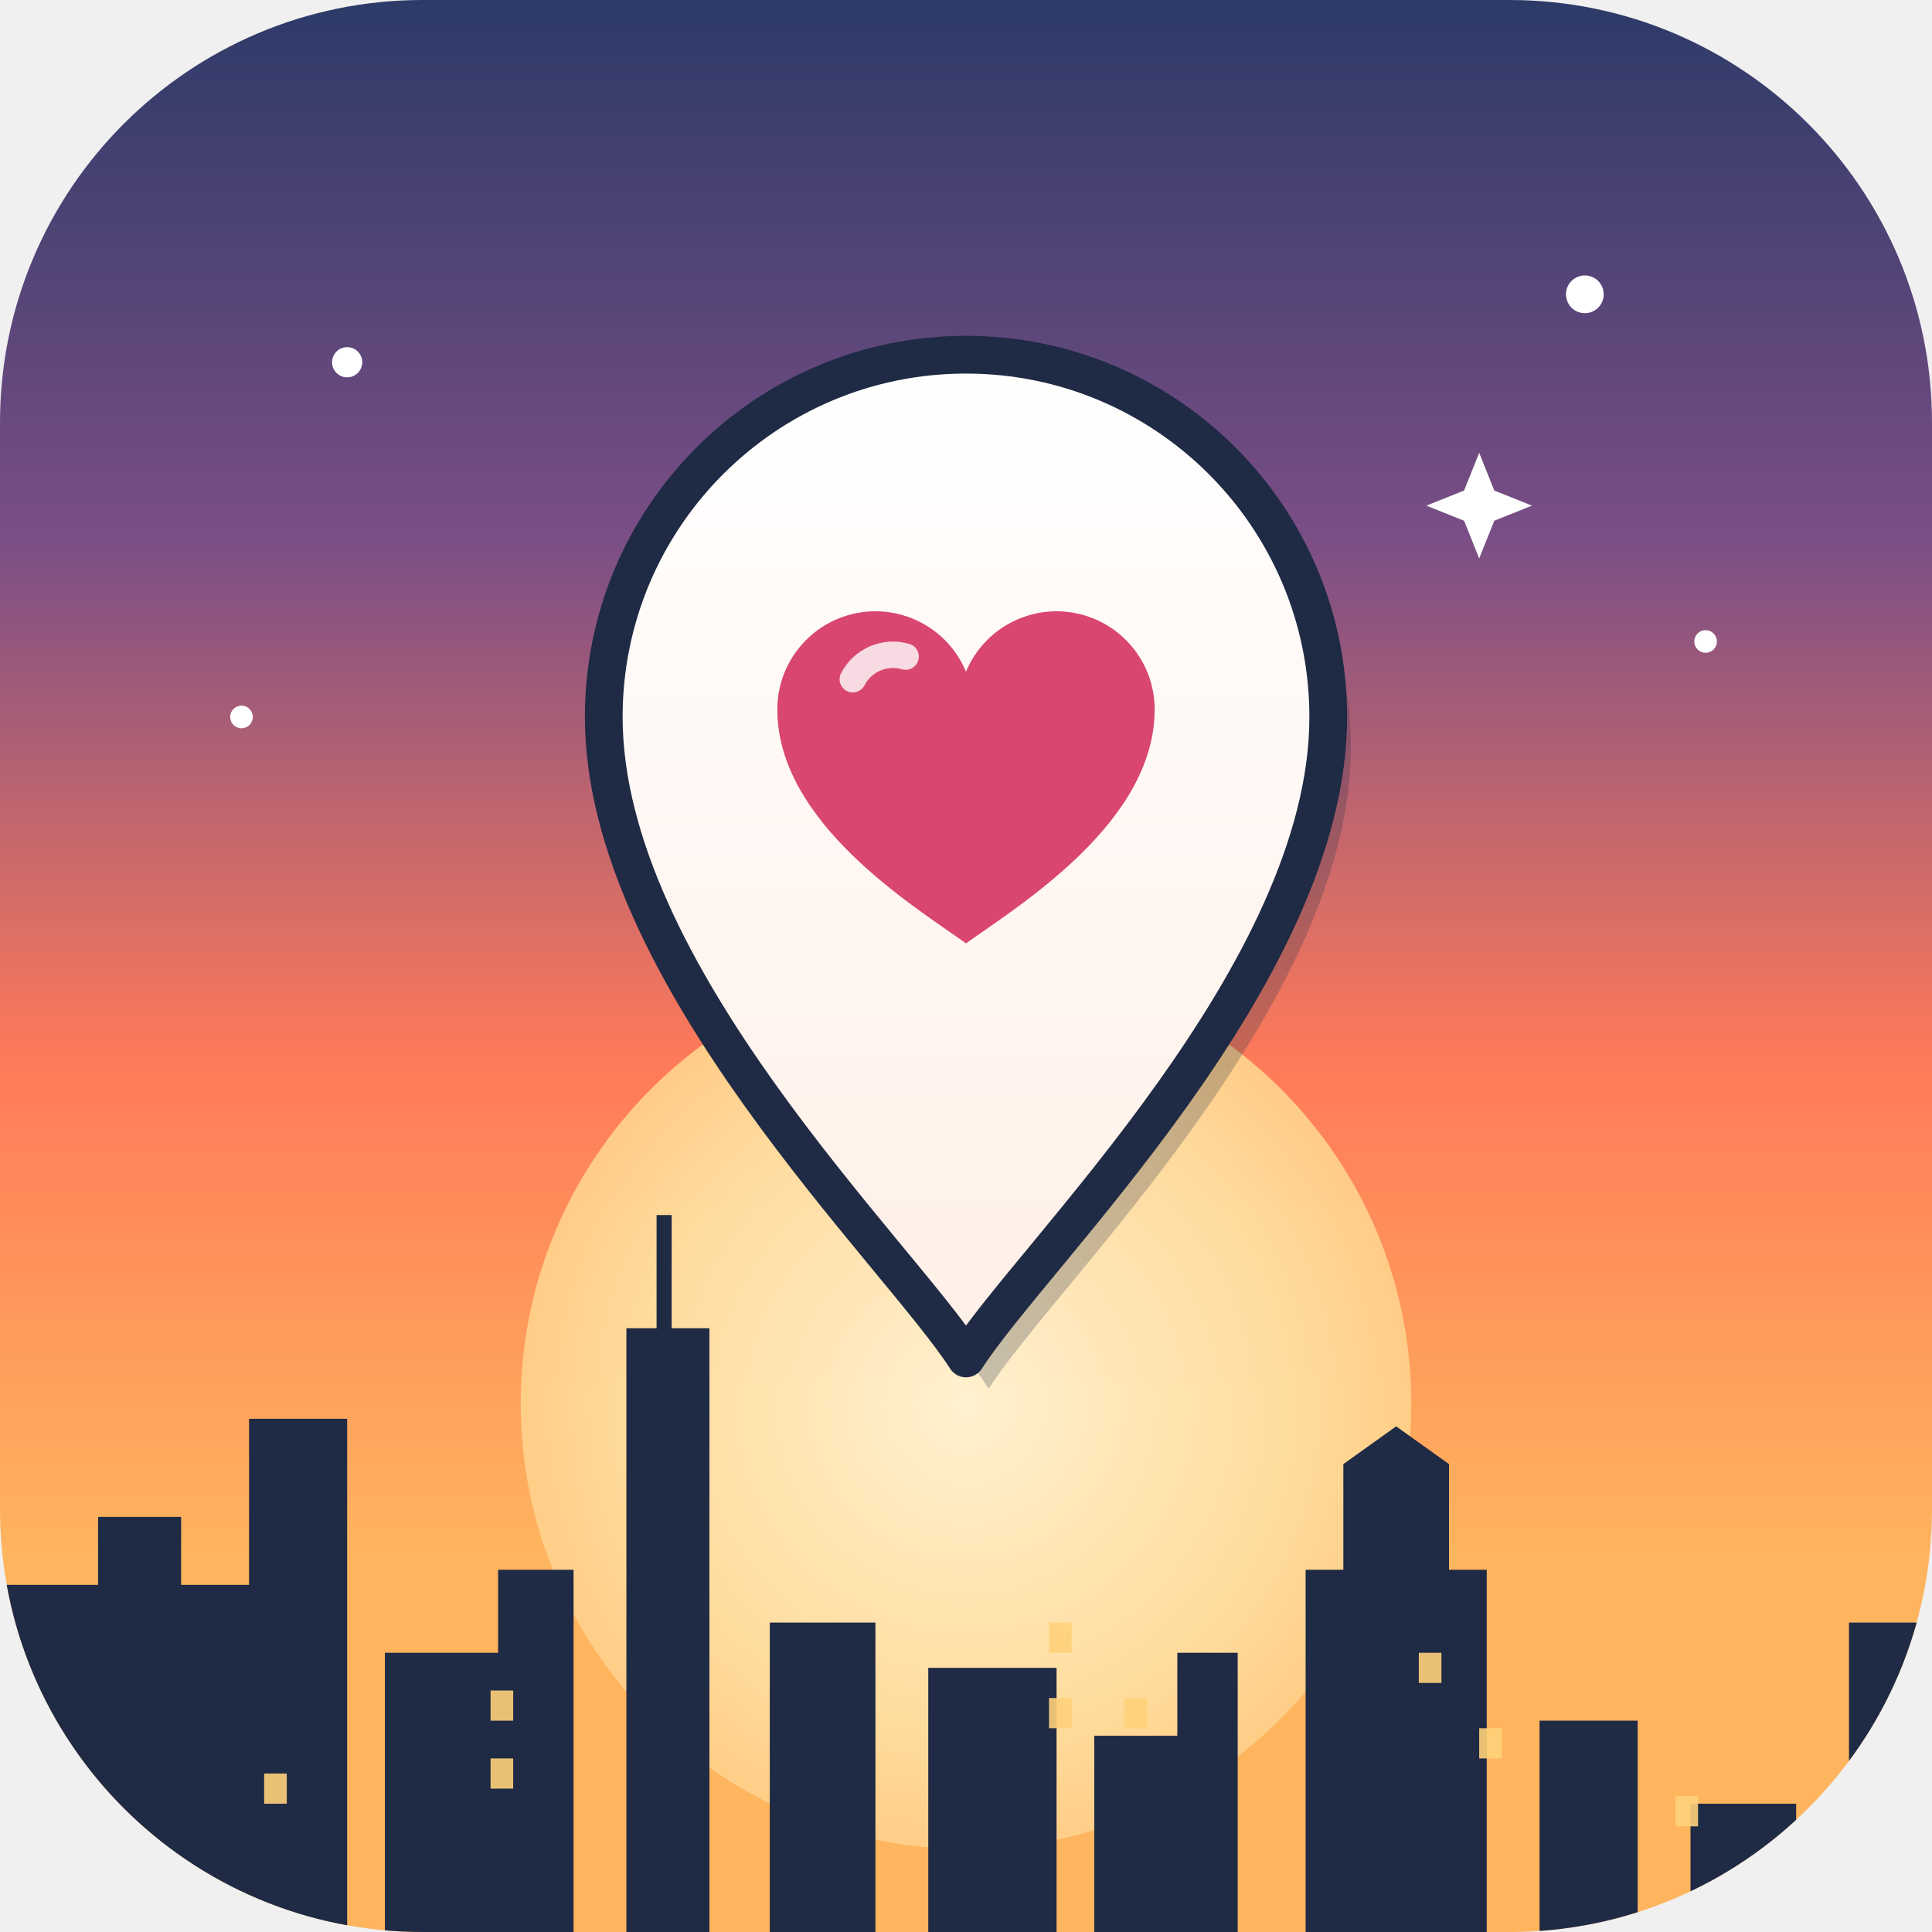
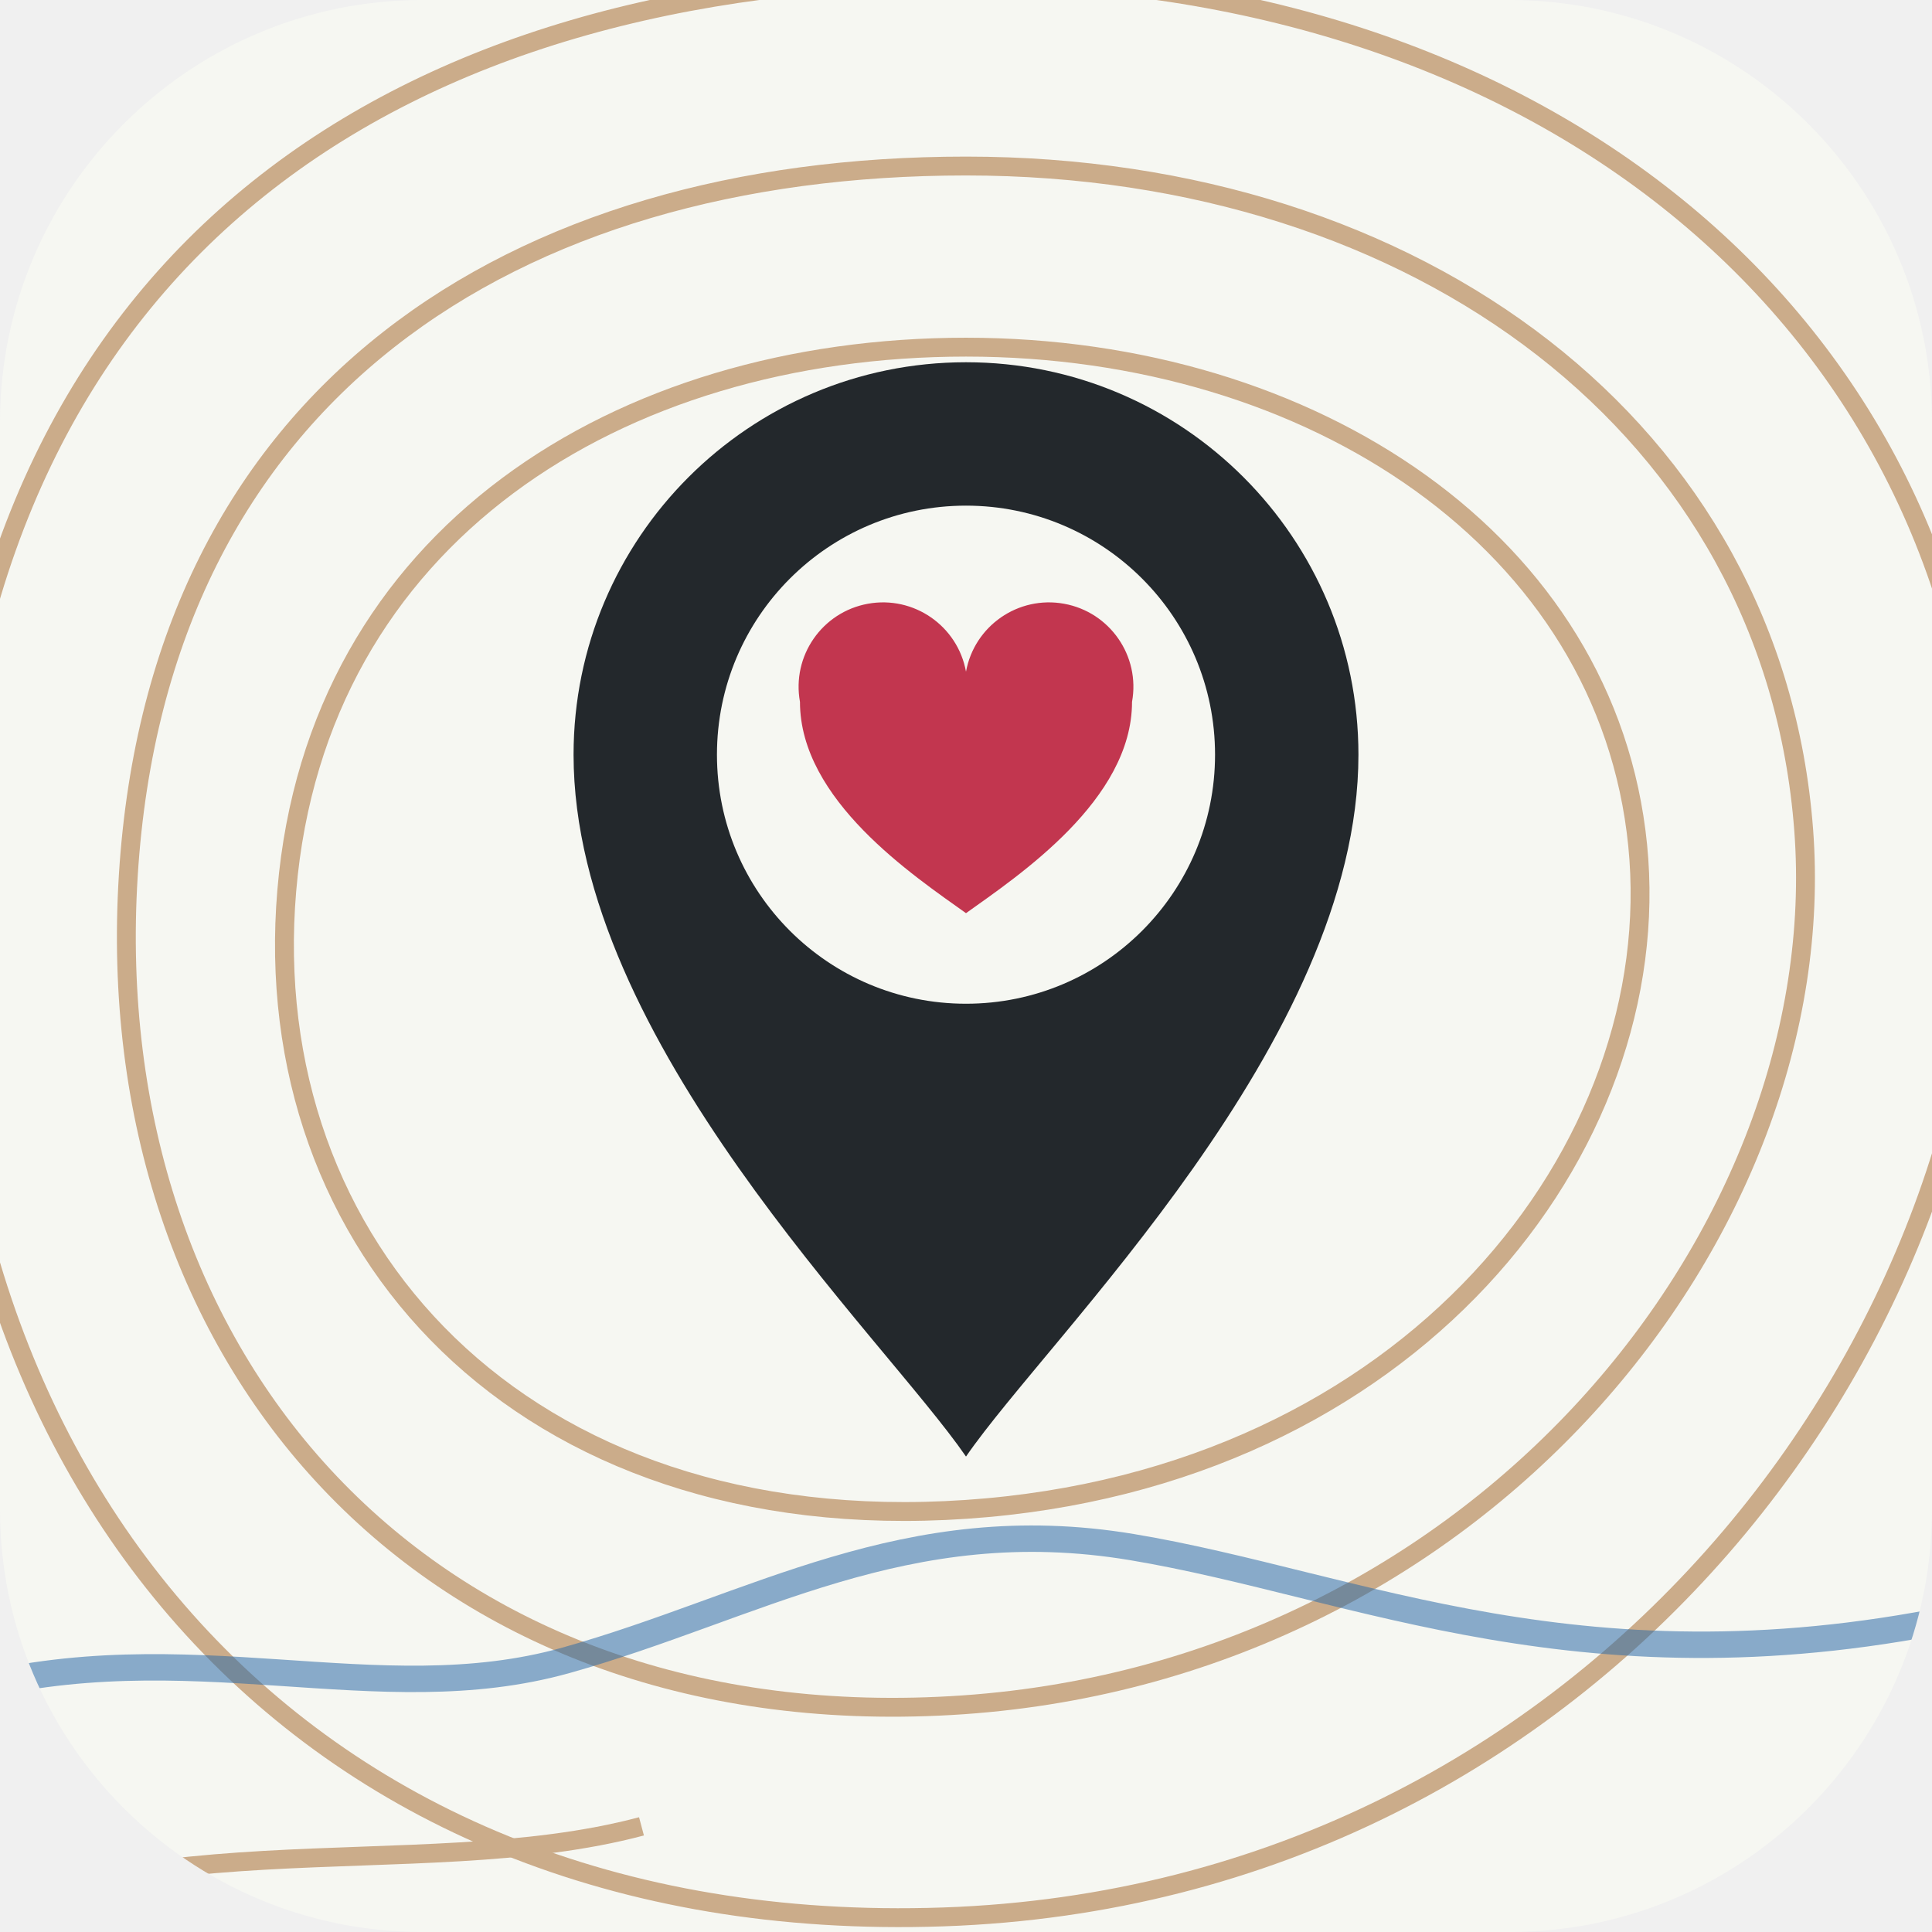
<svg xmlns="http://www.w3.org/2000/svg" viewBox="0 0 512 512">
  <defs>
-     <linearGradient id="sky" x1="0" y1="0" x2="0" y2="1">
-       <stop offset="0" stop-color="#2B3A67" />
-       <stop offset=".28" stop-color="#7A4E86" />
-       <stop offset=".55" stop-color="#FF7A59" />
-       <stop offset=".8" stop-color="#FFB45E" />
-     </linearGradient>
-     <radialGradient id="sun" cx=".5" cy=".5" r=".5">
-       <stop offset="0" stop-color="#FFF4D6" />
-       <stop offset=".7" stop-color="#FFE0A3" />
-       <stop offset="1" stop-color="#FFD08A" />
-     </radialGradient>
-     <linearGradient id="pin" x1="0" y1="0" x2="0" y2="1">
-       <stop offset="0" stop-color="#FFFFFF" />
-       <stop offset="1" stop-color="#FFEFE6" />
-     </linearGradient>
    <clipPath id="c">
      <rect width="512" height="512" rx="112" />
    </clipPath>
  </defs>
  <g clip-path="url(#c)">
-     <rect width="512" height="512" fill="url(#sky)" />
-     <circle cx="256" cy="372" r="118" fill="url(#sun)" opacity=".95" />
-     <g fill="#fff">
-       <circle cx="92" cy="96" r="4" />
-       <circle cx="420" cy="78" r="5" />
-       <circle cx="452" cy="170" r="3" />
-       <circle cx="64" cy="190" r="3" />
-       <path d="M392 120l4 10 10 4-10 4-4 10-4-10-10-4 10-4z" />
+     <rect width="512" height="512" fill="#F6F7F2" />
+     <g fill="none" stroke="#B98B5E" stroke-width="5" opacity=".7">
+       <path d="M256 92c92 0 170 52 178 132s-60 168-178 176S68 330 76 236 164 92 256 92z" />
+       <path d="M256 44c120 0 214 70 222 176S392 444 252 452 26 360 34 232 136 44 256 44z" />
+       <path d="M256 -6c150 0 262 88 270 222s-102 286-276 292S-24 386-14 226 106-6 256-6z" />
+       <path d="M-30 520c60-40 140-20 200-36" />
    </g>
-     <path fill="#1F2A44" d="M0 512V420h26v-18h22v18h18v-44h26v136h10v-74h30v-22h20v96h14V352h8v-30h4v30h10v160h16v-82h28v82h14v-70h34v70h10v-52h22v-22h16v74h18v-96h10v-28l14-10 14 10v28h10v124h14v-84h26v84h14v-62h28v62h14v-110h24v110h12v-72h22v-16h18v88h16v-60h26v60z" />
-     <path fill="#FFD27A" opacity=".9" d="M130 448h6v8h-6zM130 466h6v8h-6zM278 430h6v8h-6zM278 450h6v8h-6zM298 450h6v8h-6zM376 438h6v8h-6zM392 458h6v8h-6zM70 470h6v8h-6zM444 476h6v8h-6z" />
-     <g transform="translate(256 228)">
-       <path d="M0 132C-18 104-96 30-96-38a96 96 0 0 1 192 0C96 30 18 104 0 132z" fill="#1F2A44" opacity=".25" transform="translate(6 8)" />
-       <path d="M0 132C-18 104-96 30-96-38a96 96 0 0 1 192 0C96 30 18 104 0 132z" fill="url(#pin)" stroke="#1F2A44" stroke-width="10" stroke-linejoin="round" />
-       <path d="M0 22C-14 12-50-10-50-40a26 26 0 0 1 50-10a26 26 0 0 1 50 10C50-10 14 12 0 22z" fill="#D9466F" />
-       <path d="M-30-48a12 12 0 0 1 14-6" stroke="#fff" stroke-width="7" stroke-linecap="round" fill="none" opacity=".8" />
+     <g fill="none" stroke="#2D6BA8" stroke-width="7" opacity=".55" stroke-linecap="round">
+       <path d="M-10 448c60-16 110 6 160-8s90-40 150-30 120 40 222 18" />
+     </g>
+     <g transform="translate(256 236)">
+       <path d="M0 150C-22 118-104 40-104-36a104 104 0 0 1 208 0C104 40 22 118 0 150z" fill="#23282C" />
+       <circle cx="0" cy="-36" r="66" fill="#F6F7F2" />
+       <path d="M0 6C-14-4-44-24-44-50a22 22 0 0 1 44-8a22 22 0 0 1 44 8C44-24 14-4 0 6z" fill="#C2364F" />
    </g>
  </g>
</svg>
